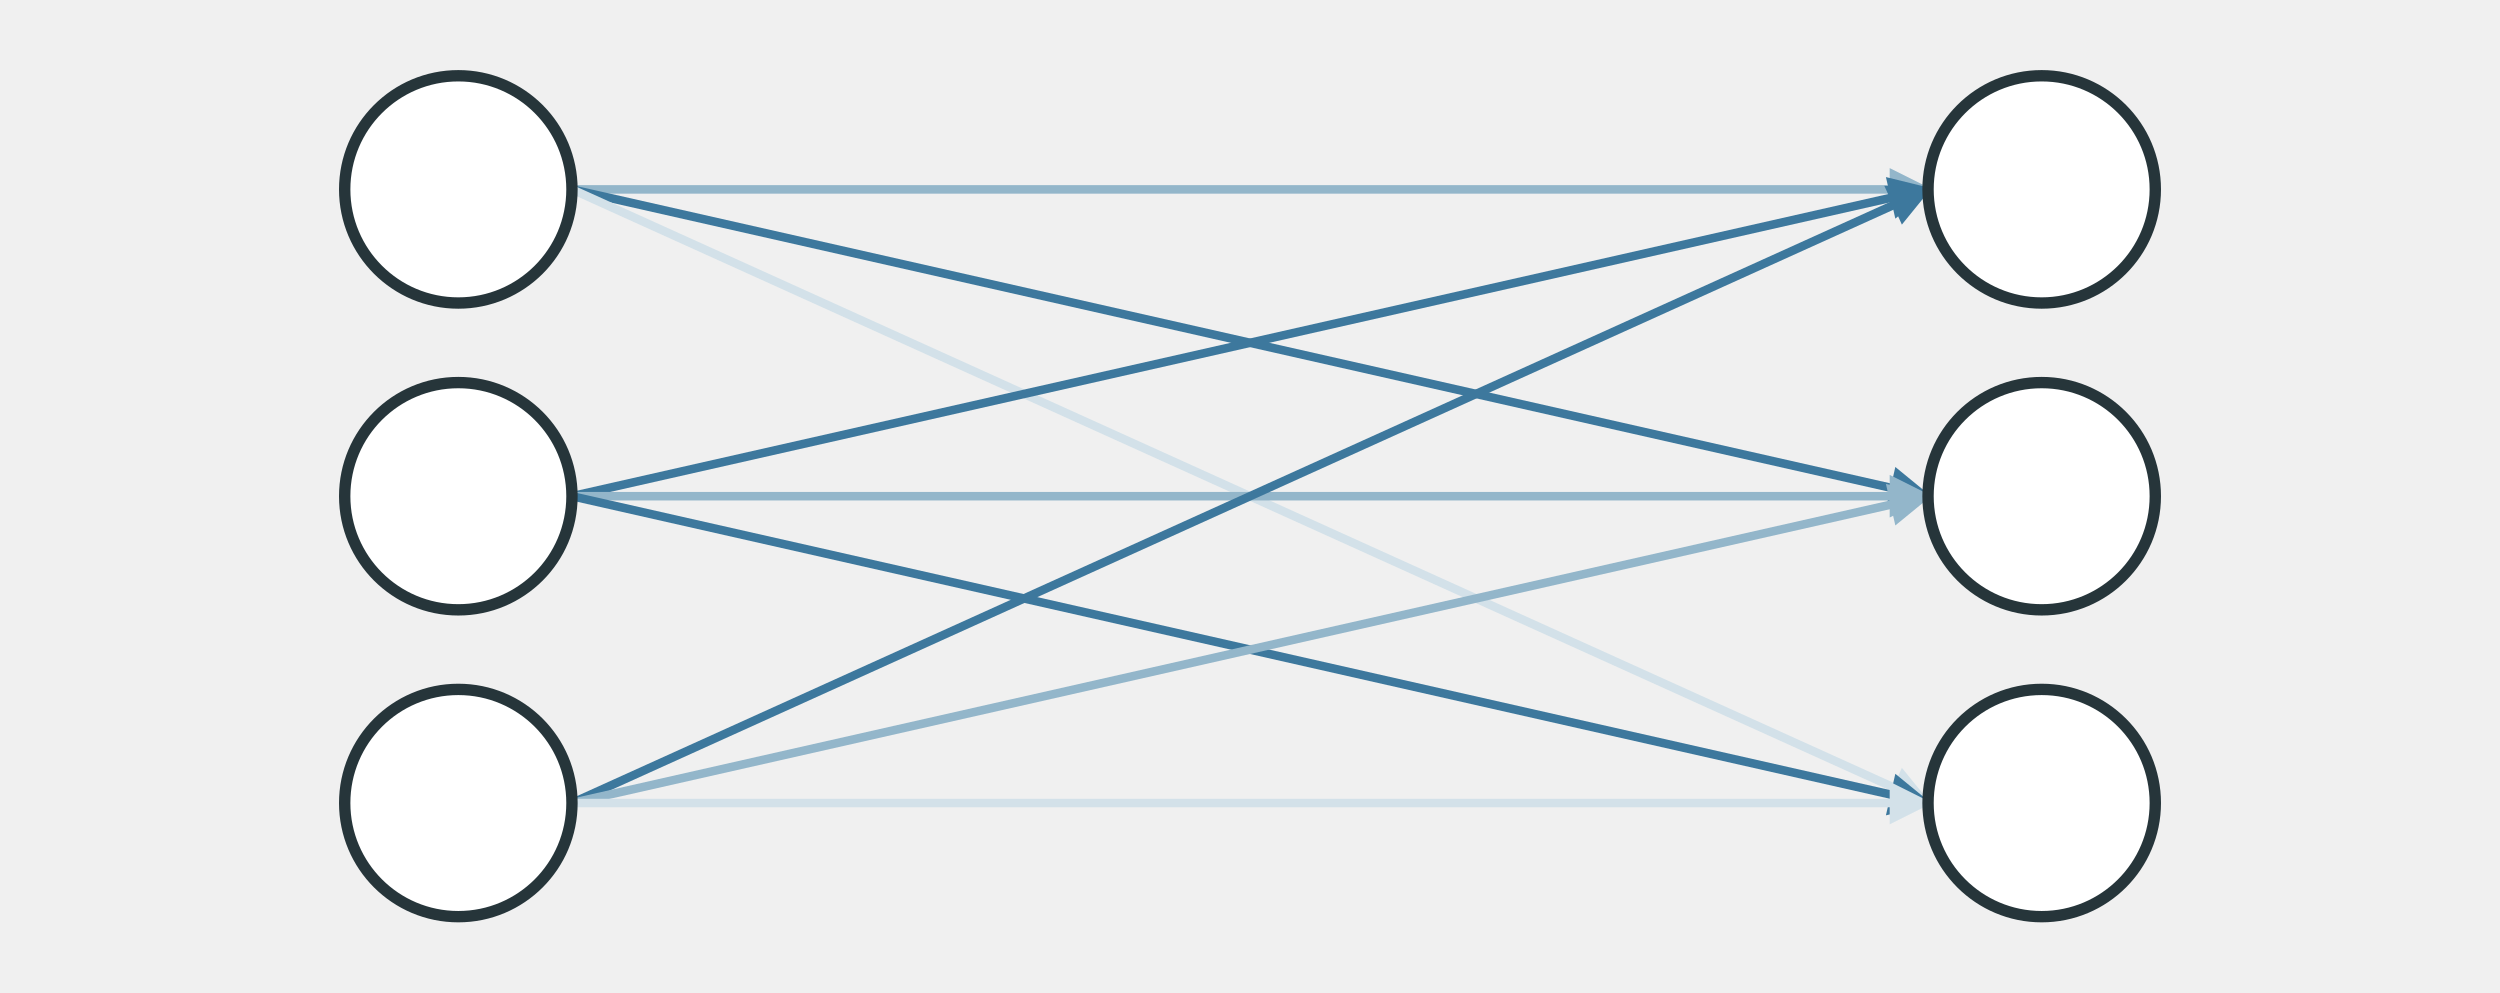
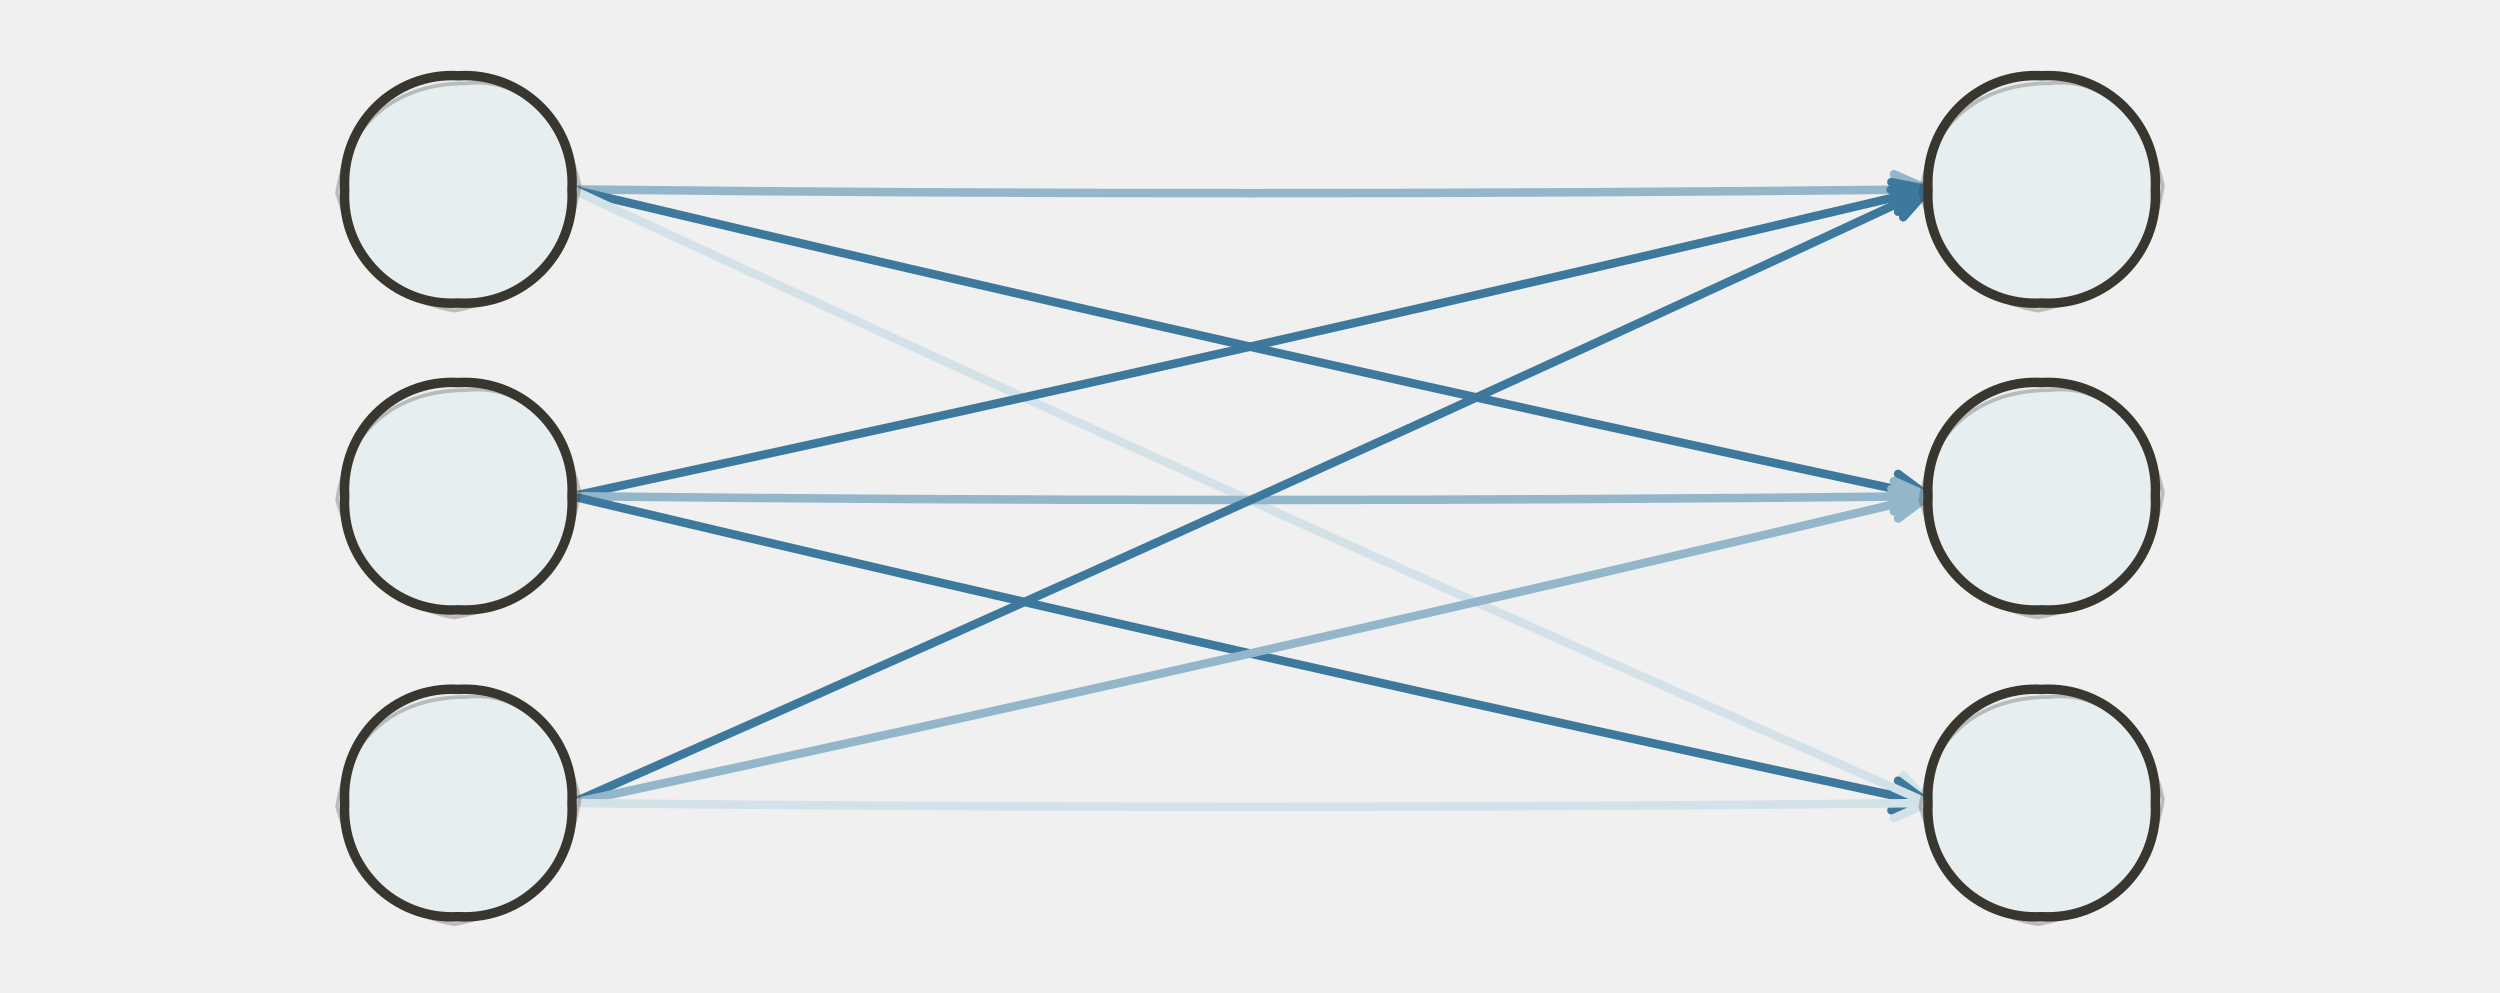
<svg xmlns="http://www.w3.org/2000/svg" width="660" height="262" viewBox="0 34 660 262" role="img" aria-labelledby="title desc">
-   <defs>
-     <marker id="arrow" markerWidth="5" markerHeight="5" refX="4.5" refY="2.5" orient="auto">
-       <path d="M0,0 L5,2.5 L0,5 Z" fill="context-stroke" />
-     </marker>
-   </defs>
-   <g fill="none" marker-end="url(#arrow)" stroke-linecap="round">
-     <line x1="151" y1="84" x2="509" y2="84" stroke="#93b6ca" stroke-width="2.25" />
-     <line x1="151" y1="84" x2="509" y2="165" stroke="#3d789d" stroke-width="2.25" />
-     <line x1="151" y1="84" x2="509" y2="246" stroke="#d3e1e9" stroke-width="2.25" />
-     <line x1="151" y1="165" x2="509" y2="84" stroke="#3d789d" stroke-width="2.25" />
-     <line x1="151" y1="165" x2="509" y2="165" stroke="#93b6ca" stroke-width="2.25" />
-     <line x1="151" y1="165" x2="509" y2="246" stroke="#3d789d" stroke-width="2.25" />
-     <line x1="151" y1="246" x2="509" y2="84" stroke="#3d789d" stroke-width="2.25" />
-     <line x1="151" y1="246" x2="509" y2="165" stroke="#93b6ca" stroke-width="2.25" />
-     <line x1="151" y1="246" x2="509" y2="246" stroke="#d3e1e9" stroke-width="2.25" />
+   <g fill="none" stroke-linecap="round" stroke-linejoin="round">
+     <path d="M151 84 Q330 86 509 84 M500.00 80.00 L509 84 L500.00 88.00" stroke="#93b6ca" stroke-width="2.25" />
+     <path d="M151 84 Q329.559 126.451 509 165 M501.10 159.11 L509 165 L499.34 166.92" stroke="#3d789d" stroke-width="2.25" />
+     <path d="M151 84 Q329.175 166.822 509 246 M502.45 238.65 L509 246 L499.15 245.93" stroke="#d3e1e9" stroke-width="2.25" />
+     <path d="M151 165 Q330.441 126.451 509 84 M499.34 82.08 L509 84 L501.10 89.89" stroke="#3d789d" stroke-width="2.25" />
+     <path d="M151 165 Q330 167 509 165 M500.00 161.00 L509 165 L500.00 169.00" stroke="#93b6ca" stroke-width="2.25" />
+     <path d="M151 165 Q329.559 207.451 509 246 M501.10 240.11 L509 246 L499.34 247.92" stroke="#3d789d" stroke-width="2.25" />
+     <path d="M151 246 Q330.825 166.822 509 84 M499.15 84.07 L509 84 L502.45 91.35" stroke="#3d789d" stroke-width="2.25" />
+     <path d="M151 246 Q330.441 207.451 509 165 M499.34 163.08 L509 165 L501.10 170.89" stroke="#93b6ca" stroke-width="2.25" />
+     <path d="M151 246 Q330 248 509 246 M500.00 242.00 L509 246 L500.00 250.00" stroke="#d3e1e9" stroke-width="2.25" />
  </g>
-   <g fill="#ffffff" stroke="#26353a" stroke-width="3">
-     <circle cx="121" cy="84" r="30" />
-     <circle cx="121" cy="165" r="30" />
-     <circle cx="121" cy="246" r="30" />
-     <circle cx="539" cy="84" r="30" />
-     <circle cx="539" cy="165" r="30" />
-     <circle cx="539" cy="246" r="30" />
+   <g fill="#e7eef0" stroke="#393630" stroke-width="2.5" stroke-linejoin="round">
+     <path d="M121 54 C138 53 152 67 151 84 C152 101 138 115 121 114 C104 115 90 101 91 84 C90 67 104 53 121 54 Z" />
+     <path d="M123 56 C140 54 150 69 153 83 C150 103 136 113 120 116 C102 113 93 99 89 85 C92 65 106 56 123 56 Z" fill="none" stroke-width="1" opacity=".28" />
+     <path d="M121 135 C138 134 152 148 151 165 C152 182 138 196 121 195 C104 196 90 182 91 165 C90 148 104 134 121 135 Z" />
+     <path d="M123 137 C140 135 150 150 153 164 C150 184 136 194 120 197 C102 194 93 180 89 166 C92 146 106 137 123 137 Z" fill="none" stroke-width="1" opacity=".28" />
+     <path d="M121 216 C138 215 152 229 151 246 C152 263 138 277 121 276 C104 277 90 263 91 246 C90 229 104 215 121 216 Z" />
+     <path d="M123 218 C140 216 150 231 153 245 C150 265 136 275 120 278 C102 275 93 261 89 247 C92 227 106 218 123 218 Z" fill="none" stroke-width="1" opacity=".28" />
+     <path d="M539 54 C556 53 570 67 569 84 C570 101 556 115 539 114 C522 115 508 101 509 84 C508 67 522 53 539 54 Z" />
+     <path d="M541 56 C558 54 568 69 571 83 C568 103 554 113 538 116 C520 113 511 99 507 85 C510 65 524 56 541 56 Z" fill="none" stroke-width="1" opacity=".28" />
+     <path d="M539 135 C556 134 570 148 569 165 C570 182 556 196 539 195 C522 196 508 182 509 165 C508 148 522 134 539 135 Z" />
+     <path d="M541 137 C558 135 568 150 571 164 C568 184 554 194 538 197 C520 194 511 180 507 166 C510 146 524 137 541 137 Z" fill="none" stroke-width="1" opacity=".28" />
+     <path d="M539 216 C556 215 570 229 569 246 C570 263 556 277 539 276 C522 277 508 263 509 246 C508 229 522 215 539 216 Z" />
+     <path d="M541 218 C558 216 568 231 571 245 C568 265 554 275 538 278 C520 275 511 261 507 247 C510 227 524 218 541 218 Z" fill="none" stroke-width="1" opacity=".28" />
  </g>
</svg>
